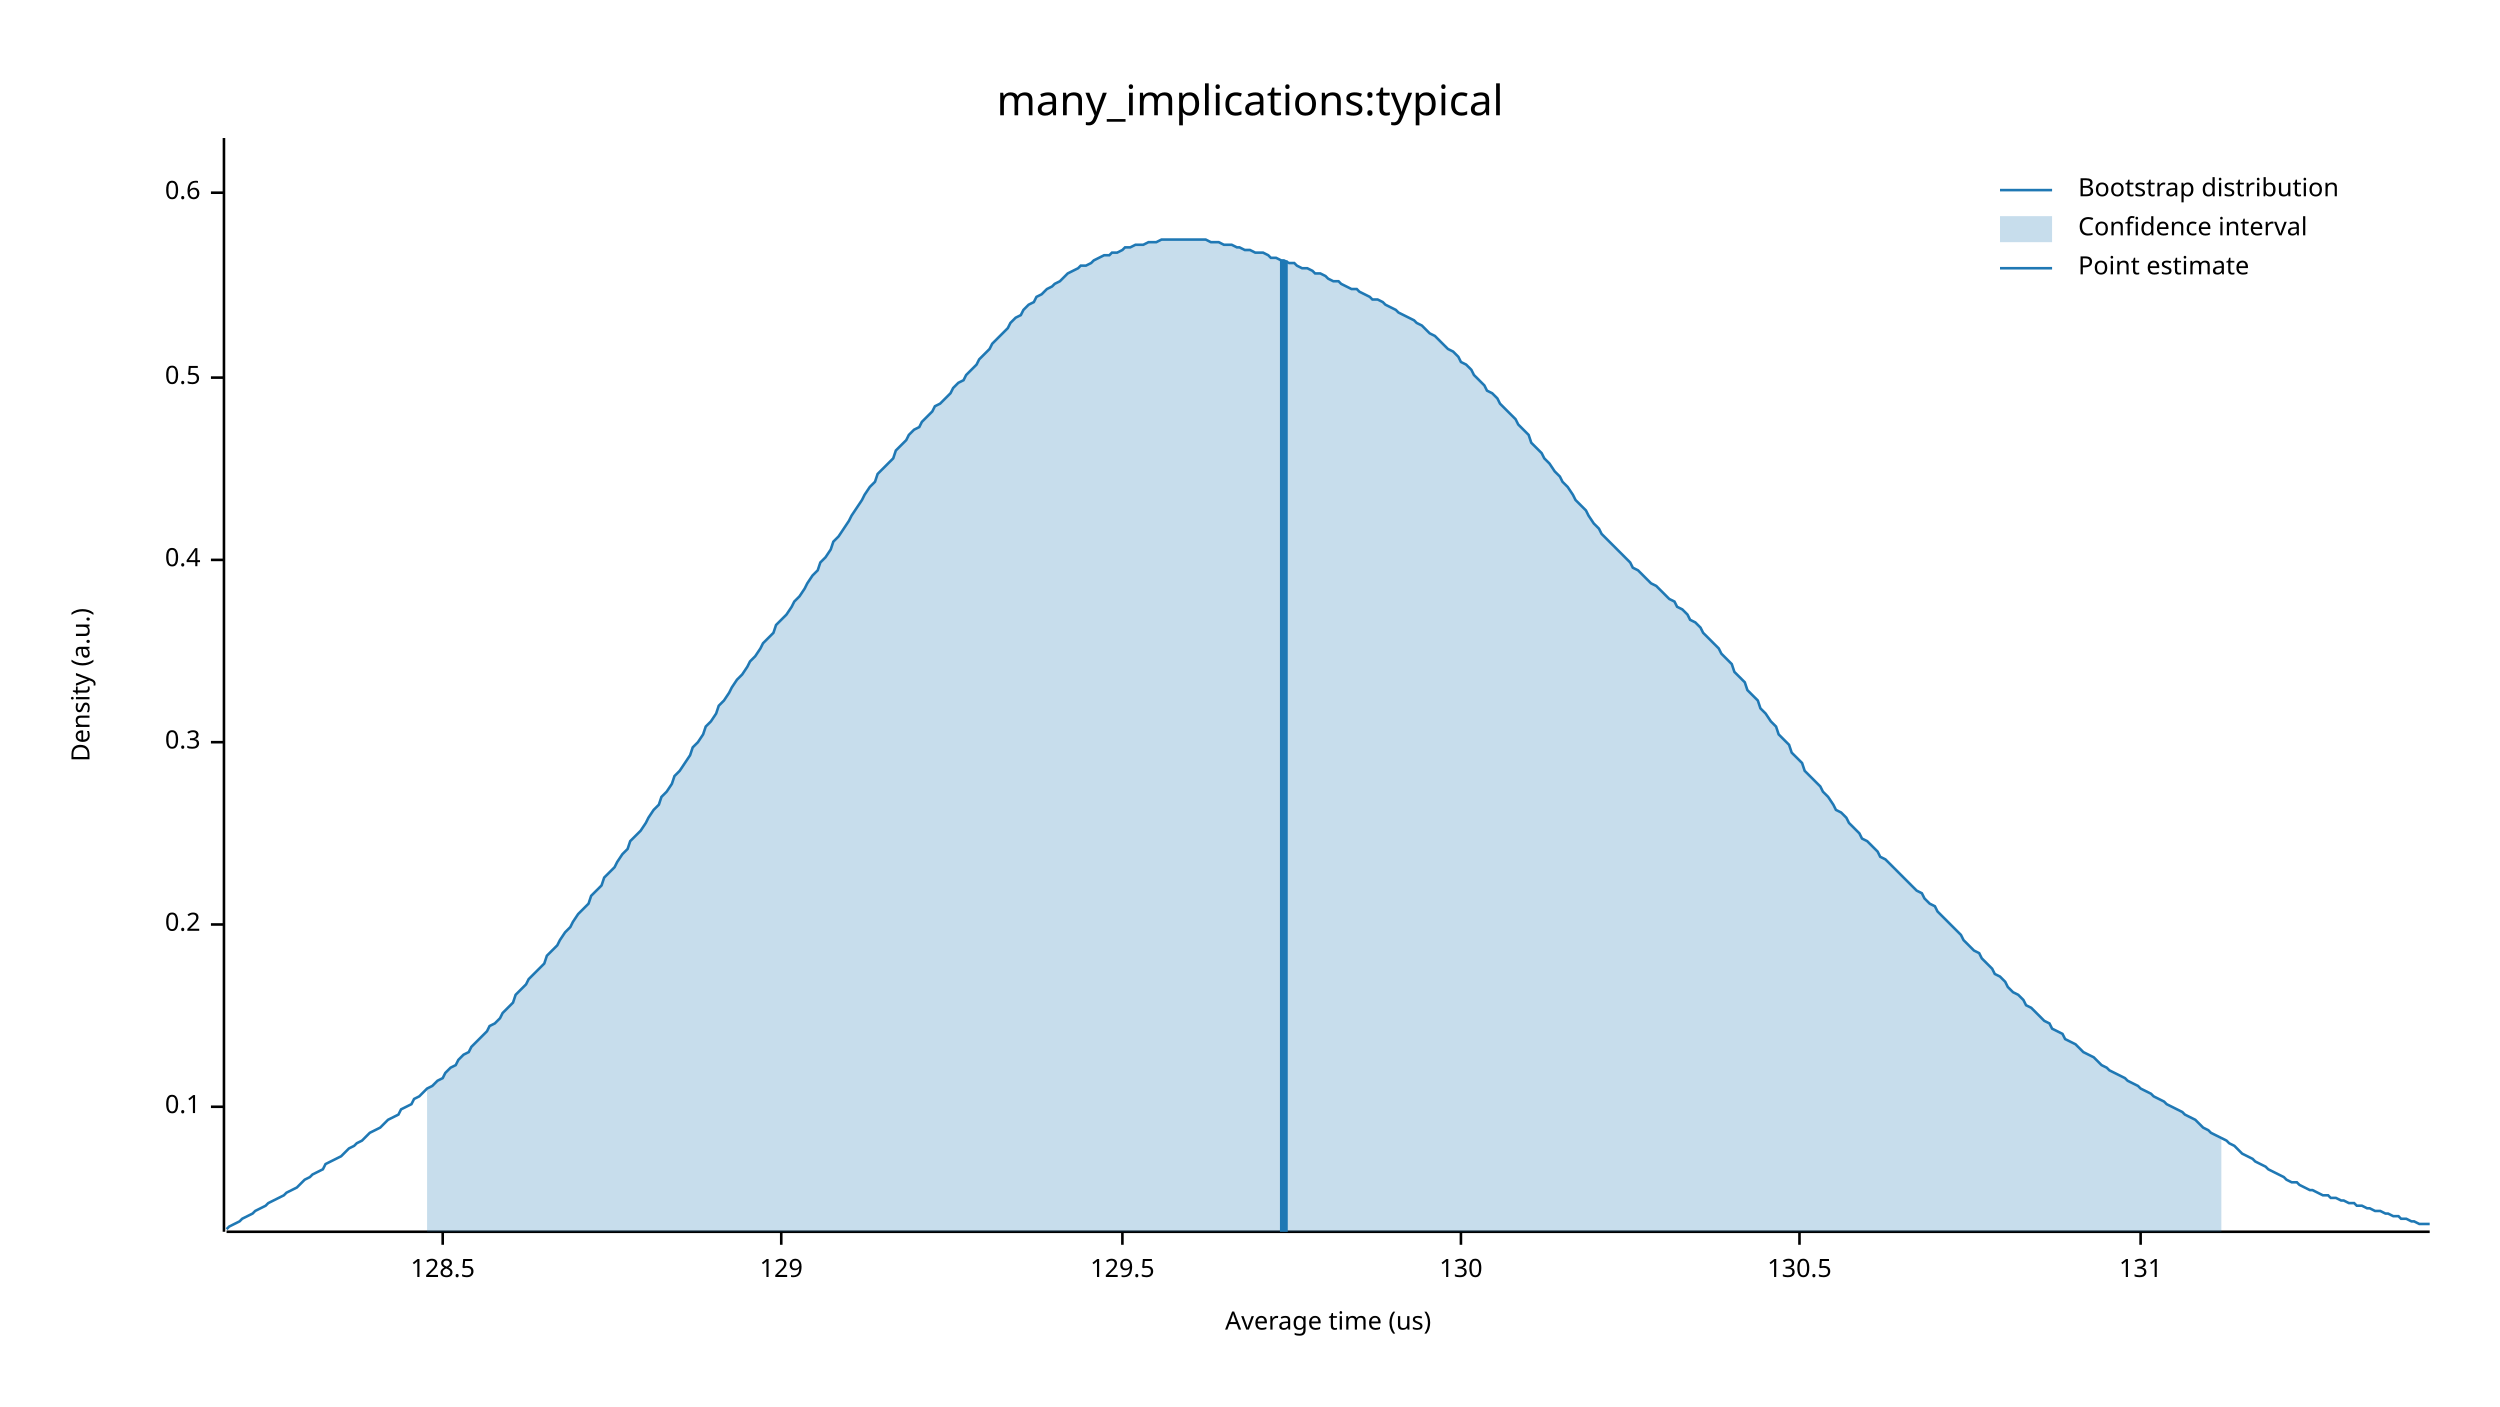
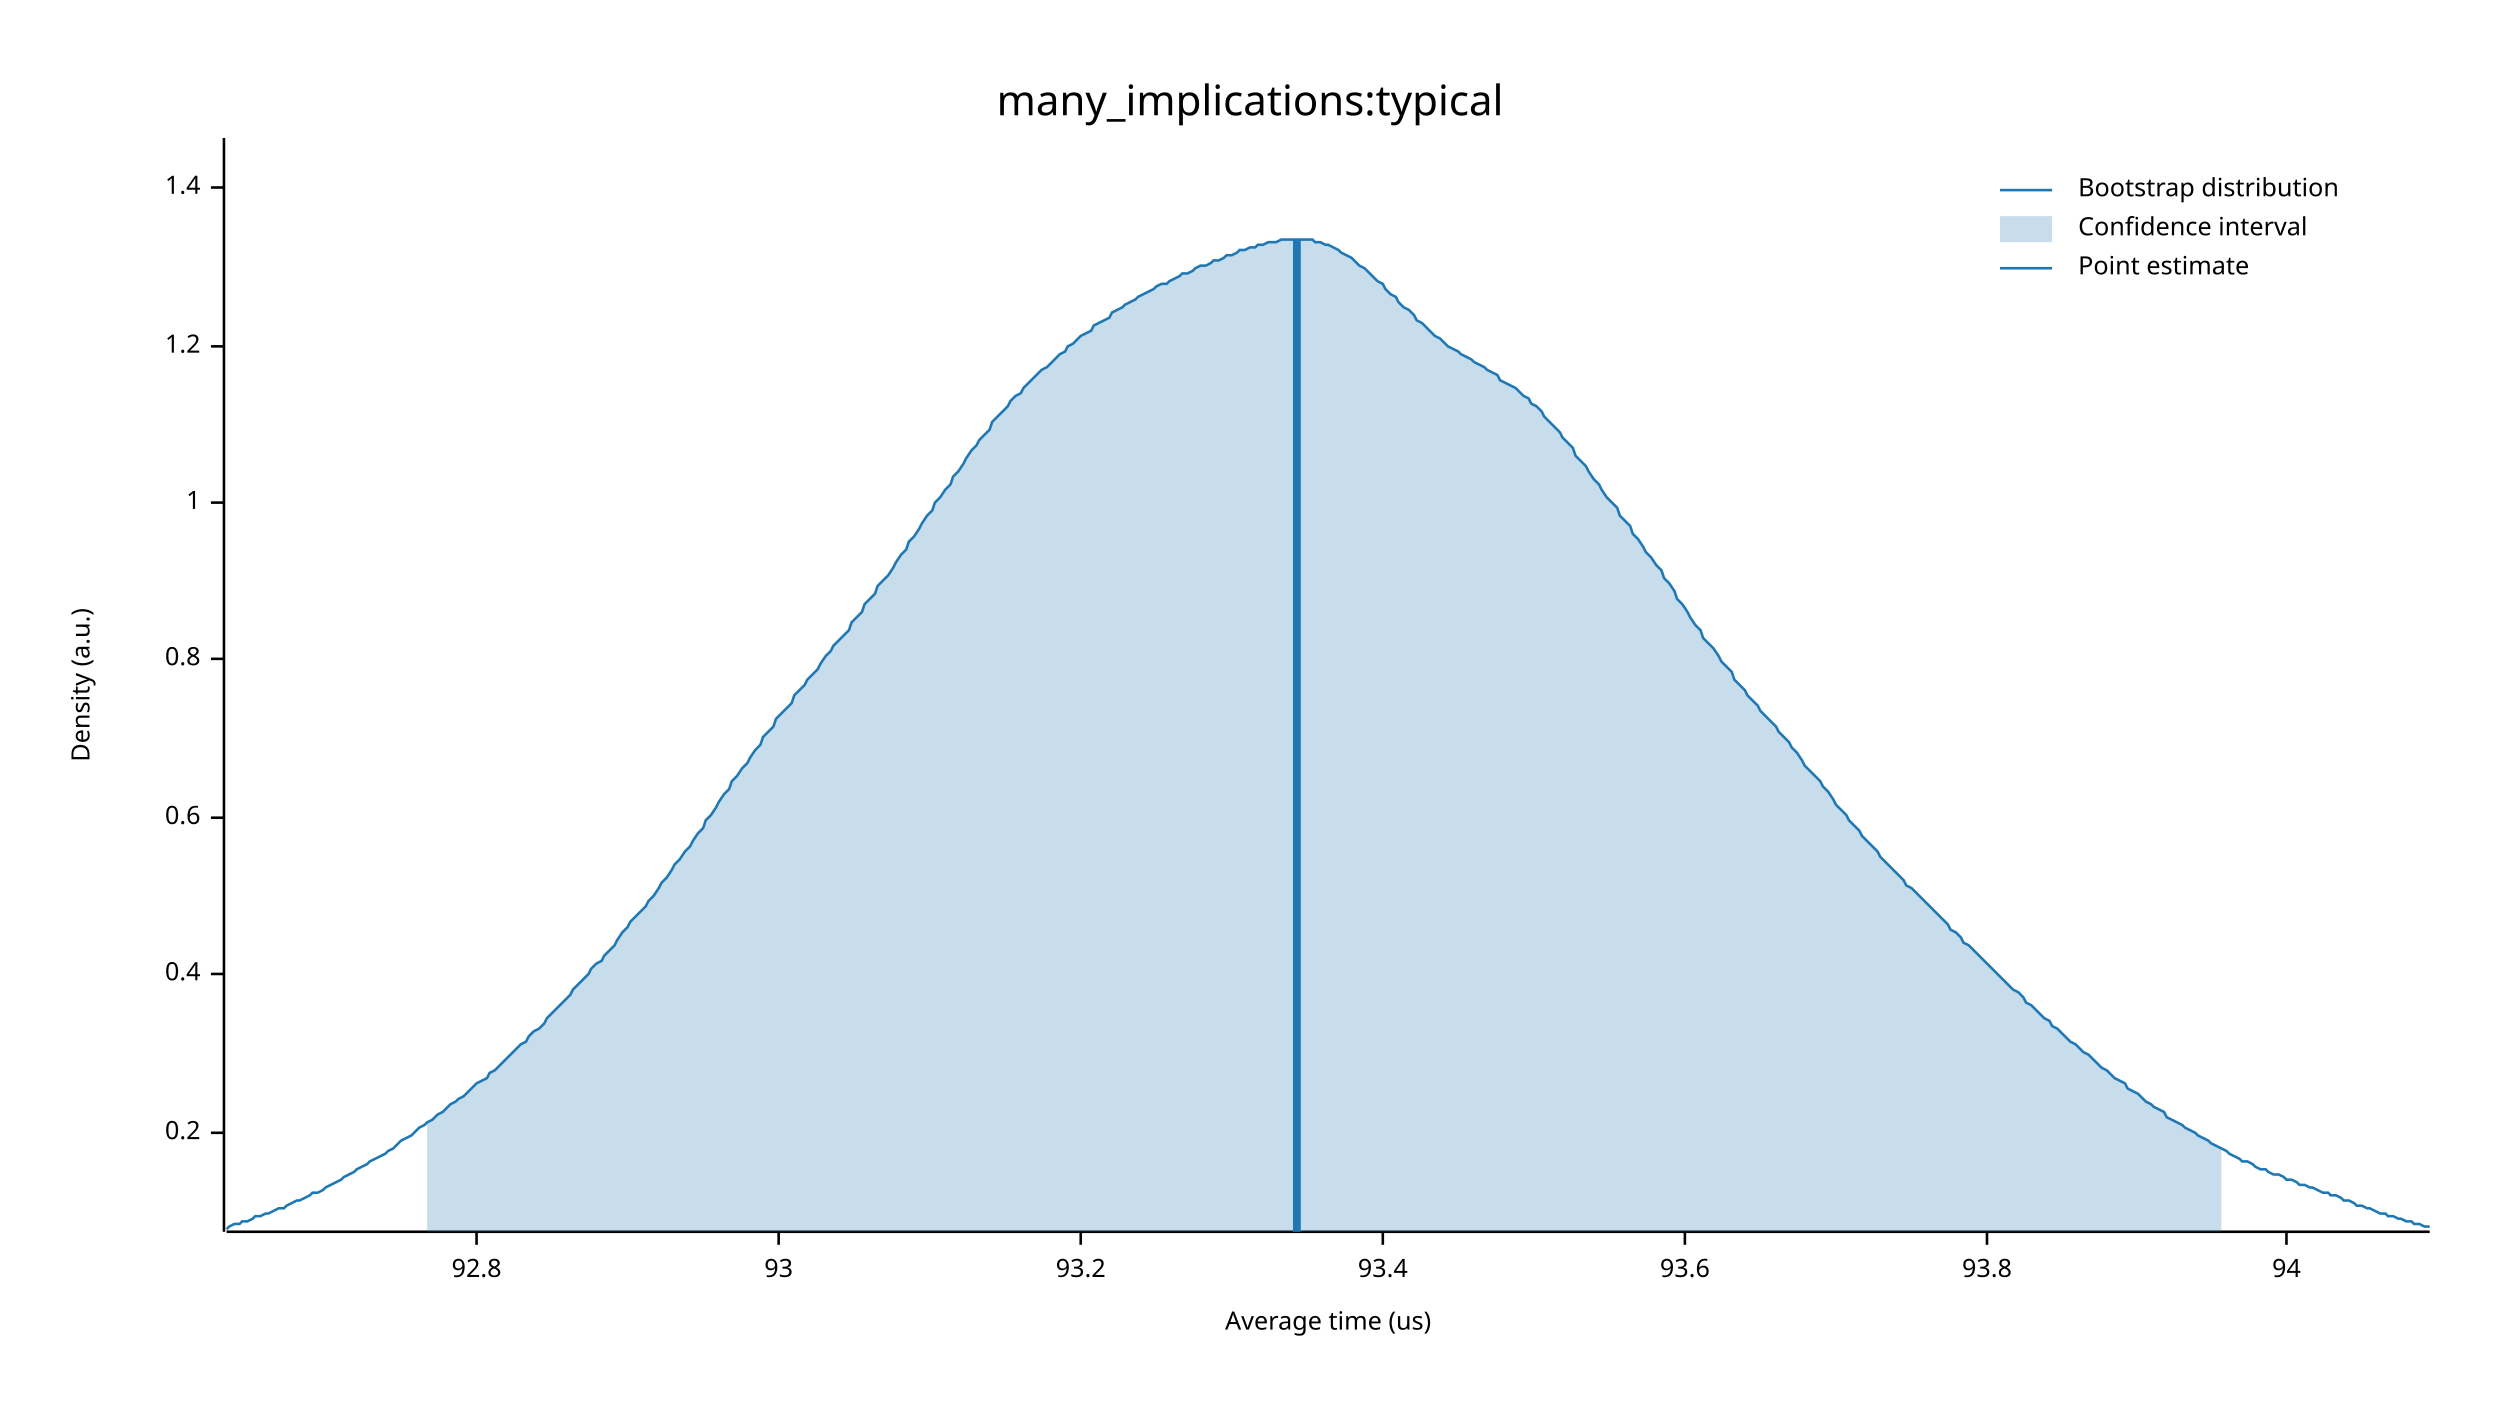
<svg xmlns="http://www.w3.org/2000/svg" width="960" height="540" viewBox="0 0 960 540">
  <text x="480" y="32" dy="0.76em" text-anchor="middle" font-family="sans-serif" font-size="16.129" opacity="1" fill="#000000">
many_implications:typical
</text>
  <text x="27" y="263" dy="0.76em" text-anchor="middle" font-family="sans-serif" font-size="9.677" opacity="1" fill="#000000" transform="rotate(270, 27, 263)">
Density (a.u.)
</text>
  <text x="510" y="513" dy="-0.5ex" text-anchor="middle" font-family="sans-serif" font-size="9.677" opacity="1" fill="#000000">
Average time (us)
</text>
  <polyline fill="none" opacity="1" stroke="#000000" stroke-width="1" points="86,53 86,473 " />
-   <text x="77" y="425" dy="0.5ex" text-anchor="end" font-family="sans-serif" font-size="9.677" opacity="1" fill="#000000">
- 0.1
- </text>
-   <polyline fill="none" opacity="1" stroke="#000000" stroke-width="1" points="81,425 86,425 " />
-   <text x="77" y="355" dy="0.5ex" text-anchor="end" font-family="sans-serif" font-size="9.677" opacity="1" fill="#000000">
+   <text x="77" y="435" dy="0.5ex" text-anchor="end" font-family="sans-serif" font-size="9.677" opacity="1" fill="#000000">
0.2
</text>
-   <polyline fill="none" opacity="1" stroke="#000000" stroke-width="1" points="81,355 86,355 " />
-   <text x="77" y="285" dy="0.5ex" text-anchor="end" font-family="sans-serif" font-size="9.677" opacity="1" fill="#000000">
- 0.3
- </text>
-   <polyline fill="none" opacity="1" stroke="#000000" stroke-width="1" points="81,285 86,285 " />
-   <text x="77" y="215" dy="0.5ex" text-anchor="end" font-family="sans-serif" font-size="9.677" opacity="1" fill="#000000">
+   <polyline fill="none" opacity="1" stroke="#000000" stroke-width="1" points="81,435 86,435 " />
+   <text x="77" y="374" dy="0.5ex" text-anchor="end" font-family="sans-serif" font-size="9.677" opacity="1" fill="#000000">
0.4
</text>
-   <polyline fill="none" opacity="1" stroke="#000000" stroke-width="1" points="81,215 86,215 " />
-   <text x="77" y="145" dy="0.5ex" text-anchor="end" font-family="sans-serif" font-size="9.677" opacity="1" fill="#000000">
- 0.5
- </text>
-   <polyline fill="none" opacity="1" stroke="#000000" stroke-width="1" points="81,145 86,145 " />
-   <text x="77" y="74" dy="0.5ex" text-anchor="end" font-family="sans-serif" font-size="9.677" opacity="1" fill="#000000">
+   <polyline fill="none" opacity="1" stroke="#000000" stroke-width="1" points="81,374 86,374 " />
+   <text x="77" y="314" dy="0.5ex" text-anchor="end" font-family="sans-serif" font-size="9.677" opacity="1" fill="#000000">
0.6
</text>
-   <polyline fill="none" opacity="1" stroke="#000000" stroke-width="1" points="81,74 86,74 " />
+   <polyline fill="none" opacity="1" stroke="#000000" stroke-width="1" points="81,314 86,314 " />
+   <text x="77" y="253" dy="0.5ex" text-anchor="end" font-family="sans-serif" font-size="9.677" opacity="1" fill="#000000">
+ 0.8
+ </text>
+   <polyline fill="none" opacity="1" stroke="#000000" stroke-width="1" points="81,253 86,253 " />
+   <text x="77" y="193" dy="0.5ex" text-anchor="end" font-family="sans-serif" font-size="9.677" opacity="1" fill="#000000">
+ 1
+ </text>
+   <polyline fill="none" opacity="1" stroke="#000000" stroke-width="1" points="81,193 86,193 " />
+   <text x="77" y="133" dy="0.5ex" text-anchor="end" font-family="sans-serif" font-size="9.677" opacity="1" fill="#000000">
+ 1.2
+ </text>
+   <polyline fill="none" opacity="1" stroke="#000000" stroke-width="1" points="81,133 86,133 " />
+   <text x="77" y="72" dy="0.5ex" text-anchor="end" font-family="sans-serif" font-size="9.677" opacity="1" fill="#000000">
+ 1.4
+ </text>
+   <polyline fill="none" opacity="1" stroke="#000000" stroke-width="1" points="81,72 86,72 " />
  <polyline fill="none" opacity="1" stroke="#000000" stroke-width="1" points="87,473 933,473 " />
-   <text x="170" y="483" dy="0.76em" text-anchor="middle" font-family="sans-serif" font-size="9.677" opacity="1" fill="#000000">
- 128.5
+   <text x="183" y="483" dy="0.76em" text-anchor="middle" font-family="sans-serif" font-size="9.677" opacity="1" fill="#000000">
+ 92.8
</text>
-   <polyline fill="none" opacity="1" stroke="#000000" stroke-width="1" points="170,473 170,478 " />
-   <text x="300" y="483" dy="0.76em" text-anchor="middle" font-family="sans-serif" font-size="9.677" opacity="1" fill="#000000">
- 129
+   <polyline fill="none" opacity="1" stroke="#000000" stroke-width="1" points="183,473 183,478 " />
+   <text x="299" y="483" dy="0.76em" text-anchor="middle" font-family="sans-serif" font-size="9.677" opacity="1" fill="#000000">
+ 93
</text>
-   <polyline fill="none" opacity="1" stroke="#000000" stroke-width="1" points="300,473 300,478 " />
-   <text x="431" y="483" dy="0.76em" text-anchor="middle" font-family="sans-serif" font-size="9.677" opacity="1" fill="#000000">
- 129.5
+   <polyline fill="none" opacity="1" stroke="#000000" stroke-width="1" points="299,473 299,478 " />
+   <text x="415" y="483" dy="0.76em" text-anchor="middle" font-family="sans-serif" font-size="9.677" opacity="1" fill="#000000">
+ 93.2
</text>
-   <polyline fill="none" opacity="1" stroke="#000000" stroke-width="1" points="431,473 431,478 " />
-   <text x="561" y="483" dy="0.76em" text-anchor="middle" font-family="sans-serif" font-size="9.677" opacity="1" fill="#000000">
- 130
+   <polyline fill="none" opacity="1" stroke="#000000" stroke-width="1" points="415,473 415,478 " />
+   <text x="531" y="483" dy="0.76em" text-anchor="middle" font-family="sans-serif" font-size="9.677" opacity="1" fill="#000000">
+ 93.4
</text>
-   <polyline fill="none" opacity="1" stroke="#000000" stroke-width="1" points="561,473 561,478 " />
-   <text x="691" y="483" dy="0.76em" text-anchor="middle" font-family="sans-serif" font-size="9.677" opacity="1" fill="#000000">
- 130.5
+   <polyline fill="none" opacity="1" stroke="#000000" stroke-width="1" points="531,473 531,478 " />
+   <text x="647" y="483" dy="0.76em" text-anchor="middle" font-family="sans-serif" font-size="9.677" opacity="1" fill="#000000">
+ 93.6
</text>
-   <polyline fill="none" opacity="1" stroke="#000000" stroke-width="1" points="691,473 691,478 " />
-   <text x="822" y="483" dy="0.76em" text-anchor="middle" font-family="sans-serif" font-size="9.677" opacity="1" fill="#000000">
- 131
+   <polyline fill="none" opacity="1" stroke="#000000" stroke-width="1" points="647,473 647,478 " />
+   <text x="763" y="483" dy="0.76em" text-anchor="middle" font-family="sans-serif" font-size="9.677" opacity="1" fill="#000000">
+ 93.8
</text>
-   <polyline fill="none" opacity="1" stroke="#000000" stroke-width="1" points="822,473 822,478 " />
-   <polyline fill="none" opacity="1" stroke="#1F78B4" stroke-width="1" points="87,472 88,471 90,470 92,469 93,468 95,467 97,466 98,465 100,464 102,463 103,462 105,461 107,460 109,459 110,458 112,457 114,456 115,455 117,453 119,452 120,451 122,450 124,449 125,447 127,446 129,445 131,444 132,443 134,441 136,440 137,439 139,438 141,436 142,435 144,434 146,433 148,431 149,430 151,429 153,428 154,426 156,425 158,424 159,422 161,421 163,419 164,418 166,417 168,415 170,414 171,412 173,410 175,409 176,407 178,405 180,404 181,402 183,400 185,398 187,396 188,394 190,393 192,391 193,389 195,387 197,385 198,382 200,380 202,378 203,376 205,374 207,372 209,370 210,367 212,365 214,363 215,361 217,358 219,356 220,354 222,351 224,349 226,347 227,344 229,342 231,340 232,337 234,335 236,333 237,331 239,328 241,326 242,323 244,321 246,319 248,316 249,314 251,311 253,309 254,306 256,304 258,301 259,298 261,296 263,293 265,290 266,287 268,285 270,282 271,279 273,277 275,274 276,271 278,269 280,266 281,264 283,261 285,259 287,256 288,254 290,252 292,249 293,247 295,245 297,243 298,240 300,238 302,236 304,233 305,231 307,229 309,226 310,224 312,221 314,219 315,216 317,214 319,211 320,208 322,206 324,203 326,200 327,198 329,195 331,192 332,190 334,187 336,185 337,182 339,180 341,178 343,176 344,173 346,171 348,169 349,167 351,165 353,164 354,162 356,160 358,158 359,156 361,155 363,153 365,151 366,149 368,147 370,146 371,144 373,142 375,140 376,138 378,136 380,134 381,132 383,130 385,128 387,126 388,124 390,122 392,121 393,119 395,117 397,116 398,114 400,113 402,111 404,110 405,109 407,108 409,106 410,105 412,104 414,103 415,102 417,102 419,101 420,100 422,99 424,98 426,98 427,97 429,97 431,96 432,95 434,95 436,94 437,94 439,94 441,93 443,93 444,93 446,92 448,92 449,92 451,92 453,92 454,92 456,92 458,92 459,92 461,92 463,92 465,93 466,93 468,93 470,94 471,94 473,94 475,95 476,95 478,96 480,96 482,97 483,97 485,97 487,98 488,99 490,99 492,100 493,100 495,101 497,101 498,102 500,103 502,103 504,104 505,105 507,105 509,106 510,107 512,108 514,108 515,109 517,110 519,111 521,111 522,112 524,113 526,114 527,115 529,115 531,116 532,117 534,118 536,119 537,120 539,121 541,122 543,123 544,124 546,125 548,127 549,128 551,129 553,131 554,132 556,134 558,135 560,137 561,139 563,140 565,142 566,144 568,146 570,148 571,150 573,151 575,153 576,155 578,157 580,159 582,161 583,163 585,165 587,167 588,170 590,172 592,174 593,176 595,178 597,181 599,183 600,185 602,187 604,190 605,192 607,194 609,196 610,198 612,201 614,203 615,205 617,207 619,209 621,211 622,212 624,214 626,216 627,218 629,219 631,221 632,222 634,224 636,225 638,227 639,228 641,230 643,231 644,233 646,234 648,236 649,238 651,239 653,241 654,243 656,245 658,247 660,249 661,251 663,253 665,255 666,258 668,260 670,262 671,265 673,267 675,269 676,272 678,274 680,277 682,279 683,282 685,284 687,286 688,289 690,291 692,293 693,296 695,298 697,300 699,302 700,304 702,306 704,309 705,311 707,312 709,314 710,316 712,318 714,320 715,322 717,323 719,325 721,327 722,329 724,330 726,332 727,333 729,335 731,337 732,338 734,340 736,342 738,343 739,345 741,347 743,348 744,350 746,352 748,354 749,355 751,357 753,359 754,361 756,363 758,365 760,366 761,368 763,370 765,372 766,374 768,375 770,377 771,379 773,381 775,382 777,384 778,386 780,387 782,389 783,390 785,392 787,393 788,395 790,396 792,397 793,399 795,400 797,401 799,403 800,404 802,405 804,406 805,407 807,409 809,410 810,411 812,412 814,413 816,414 817,415 819,416 821,417 822,418 824,419 826,420 827,421 829,422 831,423 832,424 834,425 836,426 838,427 839,428 841,429 843,430 844,431 846,433 848,434 849,435 851,436 853,437 855,438 856,439 858,440 860,442 861,443 863,444 865,445 866,446 868,447 870,448 871,449 873,450 875,451 877,452 878,453 880,454 882,454 883,455 885,456 887,457 888,457 890,458 892,459 894,459 895,460 897,460 899,461 900,461 902,462 904,462 905,463 907,463 909,464 910,464 912,465 914,465 916,466 917,466 919,467 921,467 922,468 924,468 926,469 927,469 929,470 931,470 933,470 " />
-   <polygon opacity="0.25" fill="#1F78B4" points="164,418 166,417 168,415 170,414 171,412 173,410 175,409 176,407 178,405 180,404 181,402 183,400 185,398 187,396 188,394 190,393 192,391 193,389 195,387 197,385 198,382 200,380 202,378 203,376 205,374 207,372 209,370 210,367 212,365 214,363 215,361 217,358 219,356 220,354 222,351 224,349 226,347 227,344 229,342 231,340 232,337 234,335 236,333 237,331 239,328 241,326 242,323 244,321 246,319 248,316 249,314 251,311 253,309 254,306 256,304 258,301 259,298 261,296 263,293 265,290 266,287 268,285 270,282 271,279 273,277 275,274 276,271 278,269 280,266 281,264 283,261 285,259 287,256 288,254 290,252 292,249 293,247 295,245 297,243 298,240 300,238 302,236 304,233 305,231 307,229 309,226 310,224 312,221 314,219 315,216 317,214 319,211 320,208 322,206 324,203 326,200 327,198 329,195 331,192 332,190 334,187 336,185 337,182 339,180 341,178 343,176 344,173 346,171 348,169 349,167 351,165 353,164 354,162 356,160 358,158 359,156 361,155 363,153 365,151 366,149 368,147 370,146 371,144 373,142 375,140 376,138 378,136 380,134 381,132 383,130 385,128 387,126 388,124 390,122 392,121 393,119 395,117 397,116 398,114 400,113 402,111 404,110 405,109 407,108 409,106 410,105 412,104 414,103 415,102 417,102 419,101 420,100 422,99 424,98 426,98 427,97 429,97 431,96 432,95 434,95 436,94 437,94 439,94 441,93 443,93 444,93 446,92 448,92 449,92 451,92 453,92 454,92 456,92 458,92 459,92 461,92 463,92 465,93 466,93 468,93 470,94 471,94 473,94 475,95 476,95 478,96 480,96 482,97 483,97 485,97 487,98 488,99 490,99 492,100 493,100 495,101 497,101 498,102 500,103 502,103 504,104 505,105 507,105 509,106 510,107 512,108 514,108 515,109 517,110 519,111 521,111 522,112 524,113 526,114 527,115 529,115 531,116 532,117 534,118 536,119 537,120 539,121 541,122 543,123 544,124 546,125 548,127 549,128 551,129 553,131 554,132 556,134 558,135 560,137 561,139 563,140 565,142 566,144 568,146 570,148 571,150 573,151 575,153 576,155 578,157 580,159 582,161 583,163 585,165 587,167 588,170 590,172 592,174 593,176 595,178 597,181 599,183 600,185 602,187 604,190 605,192 607,194 609,196 610,198 612,201 614,203 615,205 617,207 619,209 621,211 622,212 624,214 626,216 627,218 629,219 631,221 632,222 634,224 636,225 638,227 639,228 641,230 643,231 644,233 646,234 648,236 649,238 651,239 653,241 654,243 656,245 658,247 660,249 661,251 663,253 665,255 666,258 668,260 670,262 671,265 673,267 675,269 676,272 678,274 680,277 682,279 683,282 685,284 687,286 688,289 690,291 692,293 693,296 695,298 697,300 699,302 700,304 702,306 704,309 705,311 707,312 709,314 710,316 712,318 714,320 715,322 717,323 719,325 721,327 722,329 724,330 726,332 727,333 729,335 731,337 732,338 734,340 736,342 738,343 739,345 741,347 743,348 744,350 746,352 748,354 749,355 751,357 753,359 754,361 756,363 758,365 760,366 761,368 763,370 765,372 766,374 768,375 770,377 771,379 773,381 775,382 777,384 778,386 780,387 782,389 783,390 785,392 787,393 788,395 790,396 792,397 793,399 795,400 797,401 799,403 800,404 802,405 804,406 805,407 807,409 809,410 810,411 812,412 814,413 816,414 817,415 819,416 821,417 822,418 824,419 826,420 827,421 829,422 831,423 832,424 834,425 836,426 838,427 839,428 841,429 843,430 844,431 846,433 848,434 849,435 851,436 853,437 853,473 164,473 " />
-   <polyline fill="none" opacity="1" stroke="#1F78B4" stroke-width="3" points="493,473 493,100 " />
+   <polyline fill="none" opacity="1" stroke="#000000" stroke-width="1" points="763,473 763,478 " />
+   <text x="878" y="483" dy="0.76em" text-anchor="middle" font-family="sans-serif" font-size="9.677" opacity="1" fill="#000000">
+ 94
+ </text>
+   <polyline fill="none" opacity="1" stroke="#000000" stroke-width="1" points="878,473 878,478 " />
+   <polyline fill="none" opacity="1" stroke="#1F78B4" stroke-width="1" points="87,472 88,471 90,470 92,470 93,469 95,469 97,468 98,467 100,467 102,466 103,466 105,465 107,464 109,464 110,463 112,462 114,461 115,461 117,460 119,459 120,458 122,458 124,457 125,456 127,455 129,454 131,453 132,452 134,451 136,450 137,449 139,448 141,447 142,446 144,445 146,444 148,443 149,442 151,441 153,439 154,438 156,437 158,436 159,435 161,433 163,432 164,431 166,430 168,428 170,427 171,426 173,424 175,423 176,422 178,421 180,419 181,418 183,416 185,415 187,414 188,412 190,411 192,409 193,408 195,406 197,404 198,403 200,401 202,400 203,398 205,396 207,395 209,393 210,391 212,389 214,387 215,386 217,384 219,382 220,380 222,378 224,376 226,374 227,372 229,370 231,369 232,367 234,365 236,363 237,361 239,358 241,356 242,354 244,352 246,350 248,348 249,346 251,344 253,341 254,339 256,337 258,334 259,332 261,330 263,327 265,325 266,323 268,320 270,318 271,315 273,313 275,310 276,308 278,305 280,303 281,300 283,298 285,295 287,293 288,291 290,288 292,286 293,283 295,281 297,279 298,276 300,274 302,272 304,270 305,267 307,265 309,263 310,261 312,259 314,257 315,255 317,252 319,250 320,248 322,246 324,244 326,242 327,239 329,237 331,235 332,232 334,230 336,228 337,225 339,223 341,221 343,218 344,216 346,213 348,211 349,208 351,206 353,203 354,201 356,198 358,196 359,193 361,191 363,188 365,186 366,183 368,181 370,178 371,176 373,173 375,171 376,169 378,167 380,165 381,162 383,160 385,158 387,156 388,154 390,152 392,151 393,149 395,147 397,145 398,144 400,142 402,141 404,139 405,138 407,136 409,135 410,133 412,132 414,130 415,129 417,128 419,127 420,125 422,124 424,123 426,122 427,120 429,119 431,118 432,117 434,116 436,115 437,114 439,113 441,112 443,111 444,110 446,109 448,109 449,108 451,107 453,106 454,105 456,105 458,104 459,103 461,102 463,102 465,101 466,100 468,100 470,99 471,98 473,98 475,97 476,96 478,96 480,95 482,95 483,94 485,94 487,93 488,93 490,93 492,92 493,92 495,92 497,92 498,92 500,92 502,92 504,92 505,93 507,93 509,94 510,94 512,95 514,96 515,97 517,98 519,99 521,101 522,102 524,103 526,105 527,106 529,108 531,109 532,111 534,113 536,114 537,116 539,118 541,119 543,121 544,123 546,124 548,126 549,127 551,129 553,130 554,131 556,133 558,134 560,135 561,136 563,137 565,138 566,139 568,140 570,141 571,142 573,143 575,144 576,146 578,147 580,148 582,149 583,150 585,152 587,153 588,155 590,156 592,158 593,160 595,162 597,164 599,166 600,168 602,170 604,172 605,175 607,177 609,179 610,181 612,184 614,186 615,188 617,191 619,193 621,195 622,198 624,200 626,202 627,205 629,207 631,210 632,212 634,214 636,217 638,219 639,222 641,224 643,227 644,230 646,232 648,235 649,237 651,240 653,242 654,245 656,247 658,249 660,252 661,254 663,256 665,258 666,261 668,263 670,265 671,267 673,269 675,271 676,273 678,275 680,277 682,279 683,281 685,283 687,285 688,287 690,289 692,292 693,294 695,296 697,298 699,300 700,302 702,304 704,307 705,309 707,311 709,313 710,315 712,317 714,319 715,321 717,323 719,325 721,327 722,329 724,331 726,333 727,334 729,336 731,338 732,340 734,341 736,343 738,345 739,346 741,348 743,350 744,351 746,353 748,355 749,357 751,358 753,360 754,362 756,363 758,365 760,367 761,368 763,370 765,372 766,373 768,375 770,377 771,378 773,380 775,381 777,383 778,385 780,386 782,388 783,389 785,391 787,392 788,394 790,395 792,397 793,398 795,400 797,401 799,403 800,404 802,405 804,407 805,408 807,410 809,411 810,412 812,414 814,415 816,416 817,418 819,419 821,420 822,421 824,423 826,424 827,425 829,426 831,427 832,429 834,430 836,431 838,432 839,433 841,434 843,435 844,436 846,437 848,438 849,439 851,440 853,441 855,442 856,443 858,444 860,445 861,446 863,446 865,447 866,448 868,449 870,449 871,450 873,451 875,451 877,452 878,453 880,453 882,454 883,455 885,455 887,456 888,456 890,457 892,458 894,458 895,459 897,459 899,460 900,461 902,461 904,462 905,463 907,463 909,464 910,464 912,465 914,466 916,466 917,467 919,467 921,468 922,468 924,469 926,469 927,470 929,470 931,471 933,471 " />
+   <polygon opacity="0.25" fill="#1F78B4" points="164,431 166,430 168,428 170,427 171,426 173,424 175,423 176,422 178,421 180,419 181,418 183,416 185,415 187,414 188,412 190,411 192,409 193,408 195,406 197,404 198,403 200,401 202,400 203,398 205,396 207,395 209,393 210,391 212,389 214,387 215,386 217,384 219,382 220,380 222,378 224,376 226,374 227,372 229,370 231,369 232,367 234,365 236,363 237,361 239,358 241,356 242,354 244,352 246,350 248,348 249,346 251,344 253,341 254,339 256,337 258,334 259,332 261,330 263,327 265,325 266,323 268,320 270,318 271,315 273,313 275,310 276,308 278,305 280,303 281,300 283,298 285,295 287,293 288,291 290,288 292,286 293,283 295,281 297,279 298,276 300,274 302,272 304,270 305,267 307,265 309,263 310,261 312,259 314,257 315,255 317,252 319,250 320,248 322,246 324,244 326,242 327,239 329,237 331,235 332,232 334,230 336,228 337,225 339,223 341,221 343,218 344,216 346,213 348,211 349,208 351,206 353,203 354,201 356,198 358,196 359,193 361,191 363,188 365,186 366,183 368,181 370,178 371,176 373,173 375,171 376,169 378,167 380,165 381,162 383,160 385,158 387,156 388,154 390,152 392,151 393,149 395,147 397,145 398,144 400,142 402,141 404,139 405,138 407,136 409,135 410,133 412,132 414,130 415,129 417,128 419,127 420,125 422,124 424,123 426,122 427,120 429,119 431,118 432,117 434,116 436,115 437,114 439,113 441,112 443,111 444,110 446,109 448,109 449,108 451,107 453,106 454,105 456,105 458,104 459,103 461,102 463,102 465,101 466,100 468,100 470,99 471,98 473,98 475,97 476,96 478,96 480,95 482,95 483,94 485,94 487,93 488,93 490,93 492,92 493,92 495,92 497,92 498,92 500,92 502,92 504,92 505,93 507,93 509,94 510,94 512,95 514,96 515,97 517,98 519,99 521,101 522,102 524,103 526,105 527,106 529,108 531,109 532,111 534,113 536,114 537,116 539,118 541,119 543,121 544,123 546,124 548,126 549,127 551,129 553,130 554,131 556,133 558,134 560,135 561,136 563,137 565,138 566,139 568,140 570,141 571,142 573,143 575,144 576,146 578,147 580,148 582,149 583,150 585,152 587,153 588,155 590,156 592,158 593,160 595,162 597,164 599,166 600,168 602,170 604,172 605,175 607,177 609,179 610,181 612,184 614,186 615,188 617,191 619,193 621,195 622,198 624,200 626,202 627,205 629,207 631,210 632,212 634,214 636,217 638,219 639,222 641,224 643,227 644,230 646,232 648,235 649,237 651,240 653,242 654,245 656,247 658,249 660,252 661,254 663,256 665,258 666,261 668,263 670,265 671,267 673,269 675,271 676,273 678,275 680,277 682,279 683,281 685,283 687,285 688,287 690,289 692,292 693,294 695,296 697,298 699,300 700,302 702,304 704,307 705,309 707,311 709,313 710,315 712,317 714,319 715,321 717,323 719,325 721,327 722,329 724,331 726,333 727,334 729,336 731,338 732,340 734,341 736,343 738,345 739,346 741,348 743,350 744,351 746,353 748,355 749,357 751,358 753,360 754,362 756,363 758,365 760,367 761,368 763,370 765,372 766,373 768,375 770,377 771,378 773,380 775,381 777,383 778,385 780,386 782,388 783,389 785,391 787,392 788,394 790,395 792,397 793,398 795,400 797,401 799,403 800,404 802,405 804,407 805,408 807,410 809,411 810,412 812,414 814,415 816,416 817,418 819,419 821,420 822,421 824,423 826,424 827,425 829,426 831,427 832,429 834,430 836,431 838,432 839,433 841,434 843,435 844,436 846,437 848,438 849,439 851,440 853,441 853,473 164,473 " />
+   <polyline fill="none" opacity="1" stroke="#1F78B4" stroke-width="3" points="498,473 498,92 " />
  <text x="798" y="68" dy="0.76em" text-anchor="start" font-family="sans-serif" font-size="9.677" opacity="1" fill="#000000">
Bootstrap distribution
</text>
  <text x="798" y="83" dy="0.76em" text-anchor="start" font-family="sans-serif" font-size="9.677" opacity="1" fill="#000000">
Confidence interval
</text>
  <text x="798" y="98" dy="0.76em" text-anchor="start" font-family="sans-serif" font-size="9.677" opacity="1" fill="#000000">
Point estimate
</text>
  <polyline fill="none" opacity="1" stroke="#1F78B4" stroke-width="1" points="768,73 788,73 " />
  <rect x="768" y="83" width="20" height="10" opacity="0.25" fill="#1F78B4" stroke="none" />
  <polyline fill="none" opacity="1" stroke="#1F78B4" stroke-width="1" points="768,103 788,103 " />
</svg>
